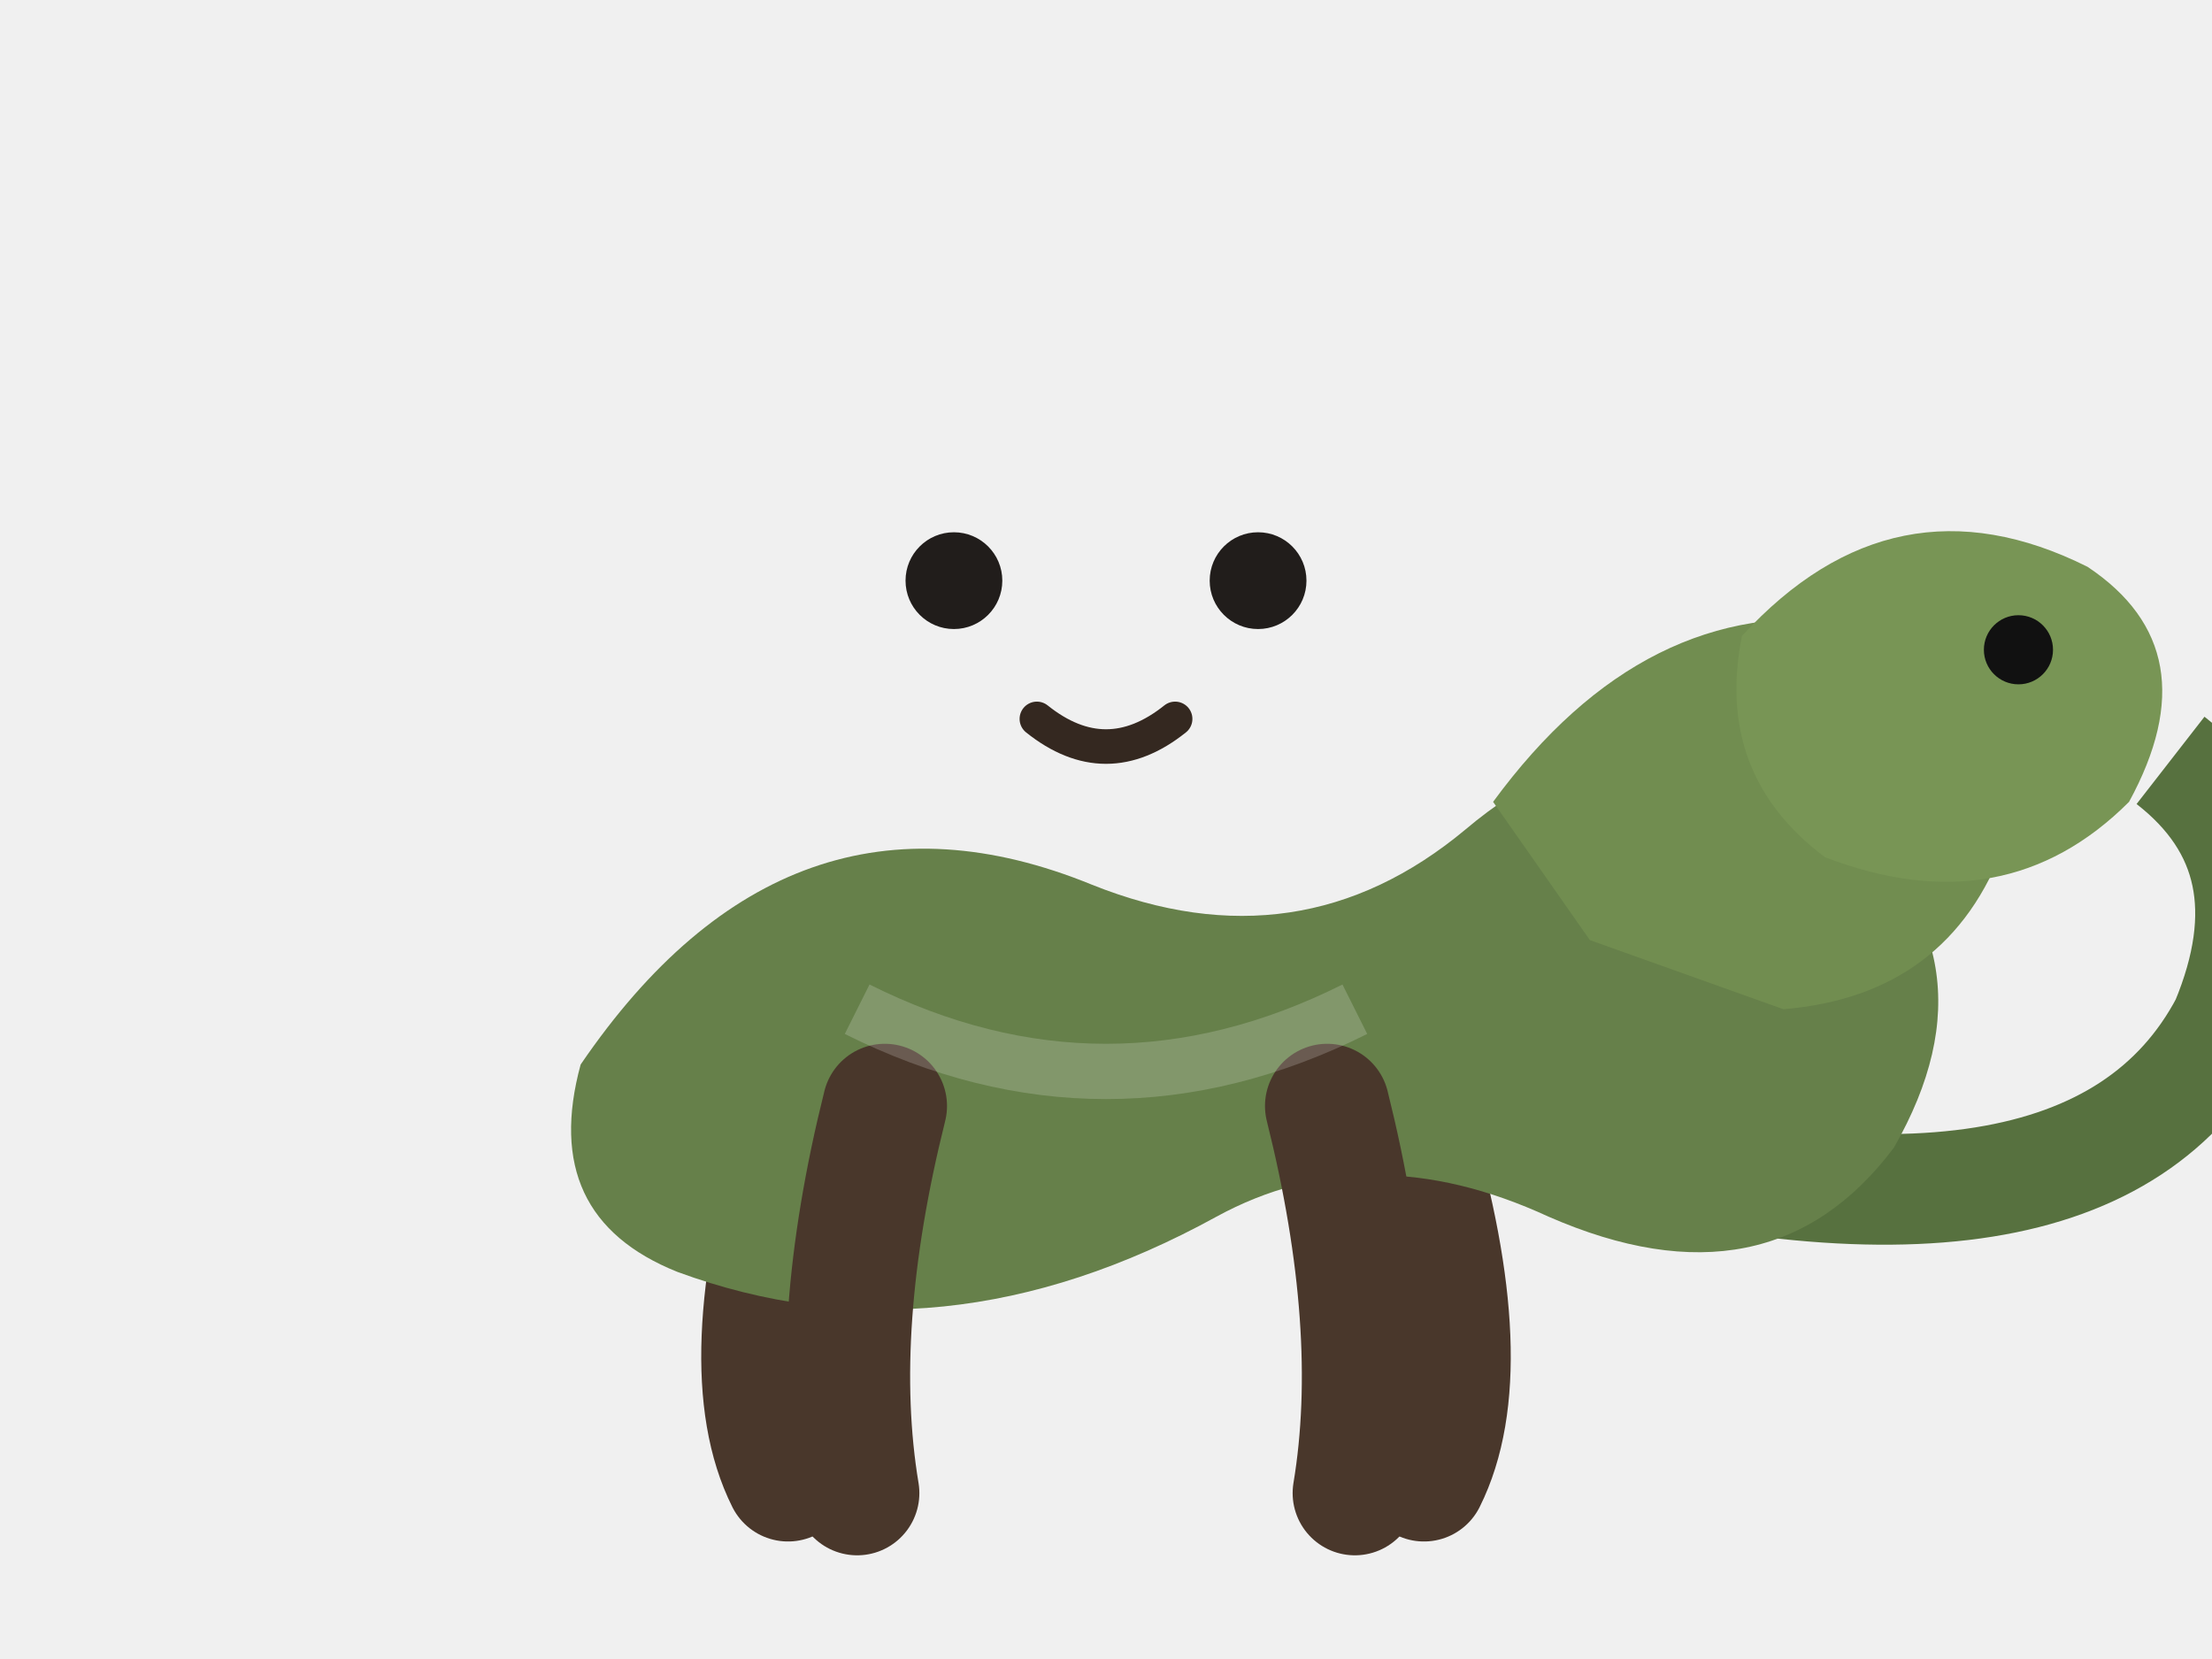
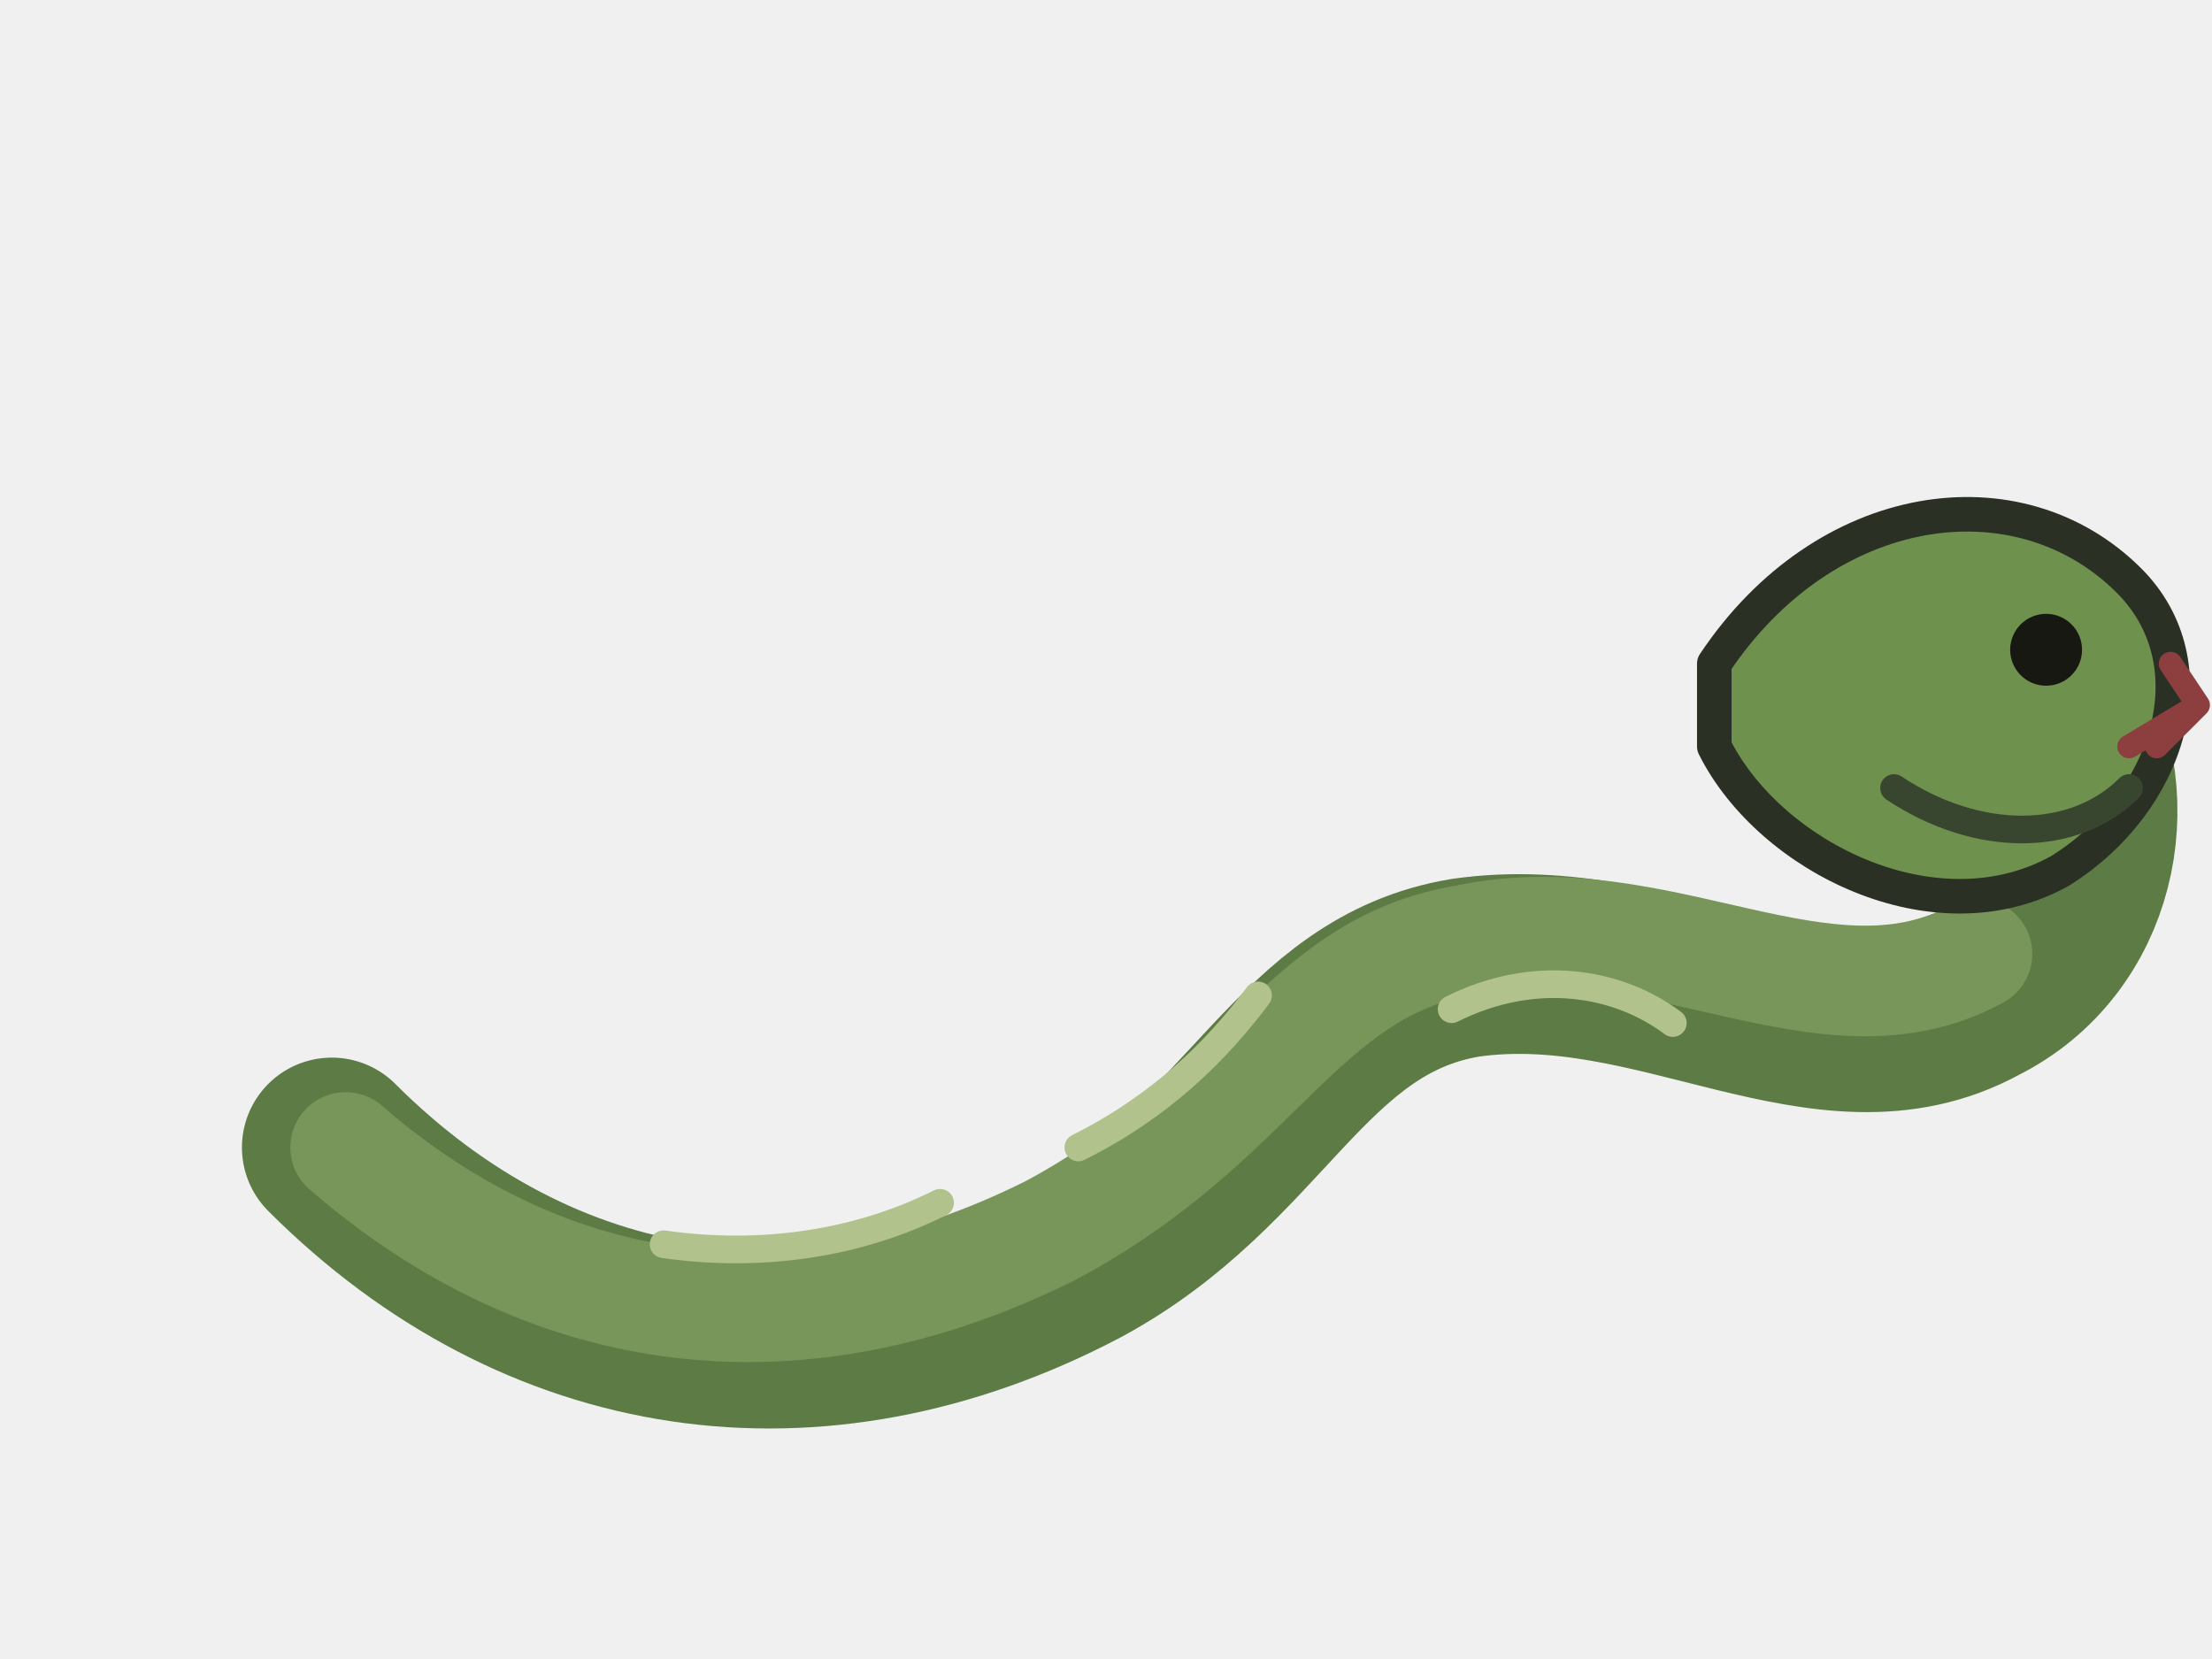
<svg xmlns="http://www.w3.org/2000/svg" viewBox="0 0 160 120" role="img" aria-label="snake pet master artwork">
-   <g id="pet-root">
-     <g id="tail">
-       <path d="M111 82 Q151 93 161 74 Q166 62 157 55" fill="none" stroke="#57713f" stroke-width="8" />
-     </g>
-     <g id="hind-legs">
-       <path d="M58 82 Q53 99 57 107" fill="none" stroke="#49372b" stroke-width="9" stroke-linecap="round" />
-       <path d="M102 82 Q107 99 103 107" fill="none" stroke="#49372b" stroke-width="9" stroke-linecap="round" />
-     </g>
-     <g id="body">
-       <path d="M42 77 Q57 55 79 64 Q94 70 106 60 Q119 49 133 59 Q145 69 137 83 Q128 95 112 88 Q99 82 88 88 Q68 99 49 92 Q39 88 42 77 Z" fill="#66804a" />
-     </g>
-     <g id="front-legs">
-       <path d="M64 80 Q60 96 62 108" fill="none" stroke="#49372b" stroke-width="9" stroke-linecap="round" />
-       <path d="M96 80 Q100 96 98 108" fill="none" stroke="#49372b" stroke-width="9" stroke-linecap="round" />
-     </g>
-     <g id="neck">
-       <path d="M108 58 Q119 43 134 45 Q146 49 145 61 Q141 72 129 73 L115 68 Z" fill="#718d50" />
-     </g>
-     <g id="head">
-       <path d="M126 46 Q137 34 151 41 Q160 47 154 58 Q145 67 132 62 Q124 56 126 46 Z" fill="#789555" />
-       <circle cx="146" cy="47" r="2.5" fill="#111" />
-     </g>
-     <g id="face">
-       <circle cx="69" cy="42" r="3.5" fill="#211d1b" />
-       <circle cx="91" cy="42" r="3.5" fill="#211d1b" />
-       <path d="M75 52 Q80 56 85 52" fill="none" stroke="#342820" stroke-width="2.5" stroke-linecap="round" />
-     </g>
-     <g id="species-surface">
-    
-   </g>
-     <g id="markings">
-       <path d="M62 73 Q80 82 98 73" fill="none" stroke="#ffffff" stroke-opacity=".18" stroke-width="4" />
-     </g>
+   <g id="pet-root" stroke="#2b3024" stroke-linejoin="round" stroke-linecap="round">
+     <path id="tail" d="M24 83 C39 98 59 101 78 91 C91 84 94 72 106 70 C120 68 132 78 143 72 C151 68 153 58 149 51" fill="none" stroke="#5d7b45" stroke-width="13" />
+     <path id="body-surface" d="M25 83 C40 96 58 98 76 89 C91 81 94 70 106 68 C120 65 132 75 143 69" fill="none" stroke="#78965a" stroke-width="8" />
+     <path id="head" d="M124 48 C132 36 146 34 154 42 C160 48 157 58 149 63 C140 68 128 62 124 54Z" fill="#6f914e" stroke-width="2.5" />
+     <path id="jaw" d="M137 57 C143 61 150 61 154 57" fill="none" stroke="#39462f" stroke-width="2" />
+     <circle id="eye" cx="148" cy="47" r="2.6" fill="#171812" stroke="none" />
+     <path id="tongue" d="M154 54 L159 51 M159 51 L157 48 M159 51 L156 54" fill="none" stroke="#8d3f3f" stroke-width="1.7" />
+     <path id="markings" d="M48 90 C55 91 62 90 68 87 M78 83 C84 80 88 76 91 72 M105 73 C111 70 117 71 121 74" fill="none" stroke="#b1c28c" stroke-width="2" />
  </g>
</svg>
